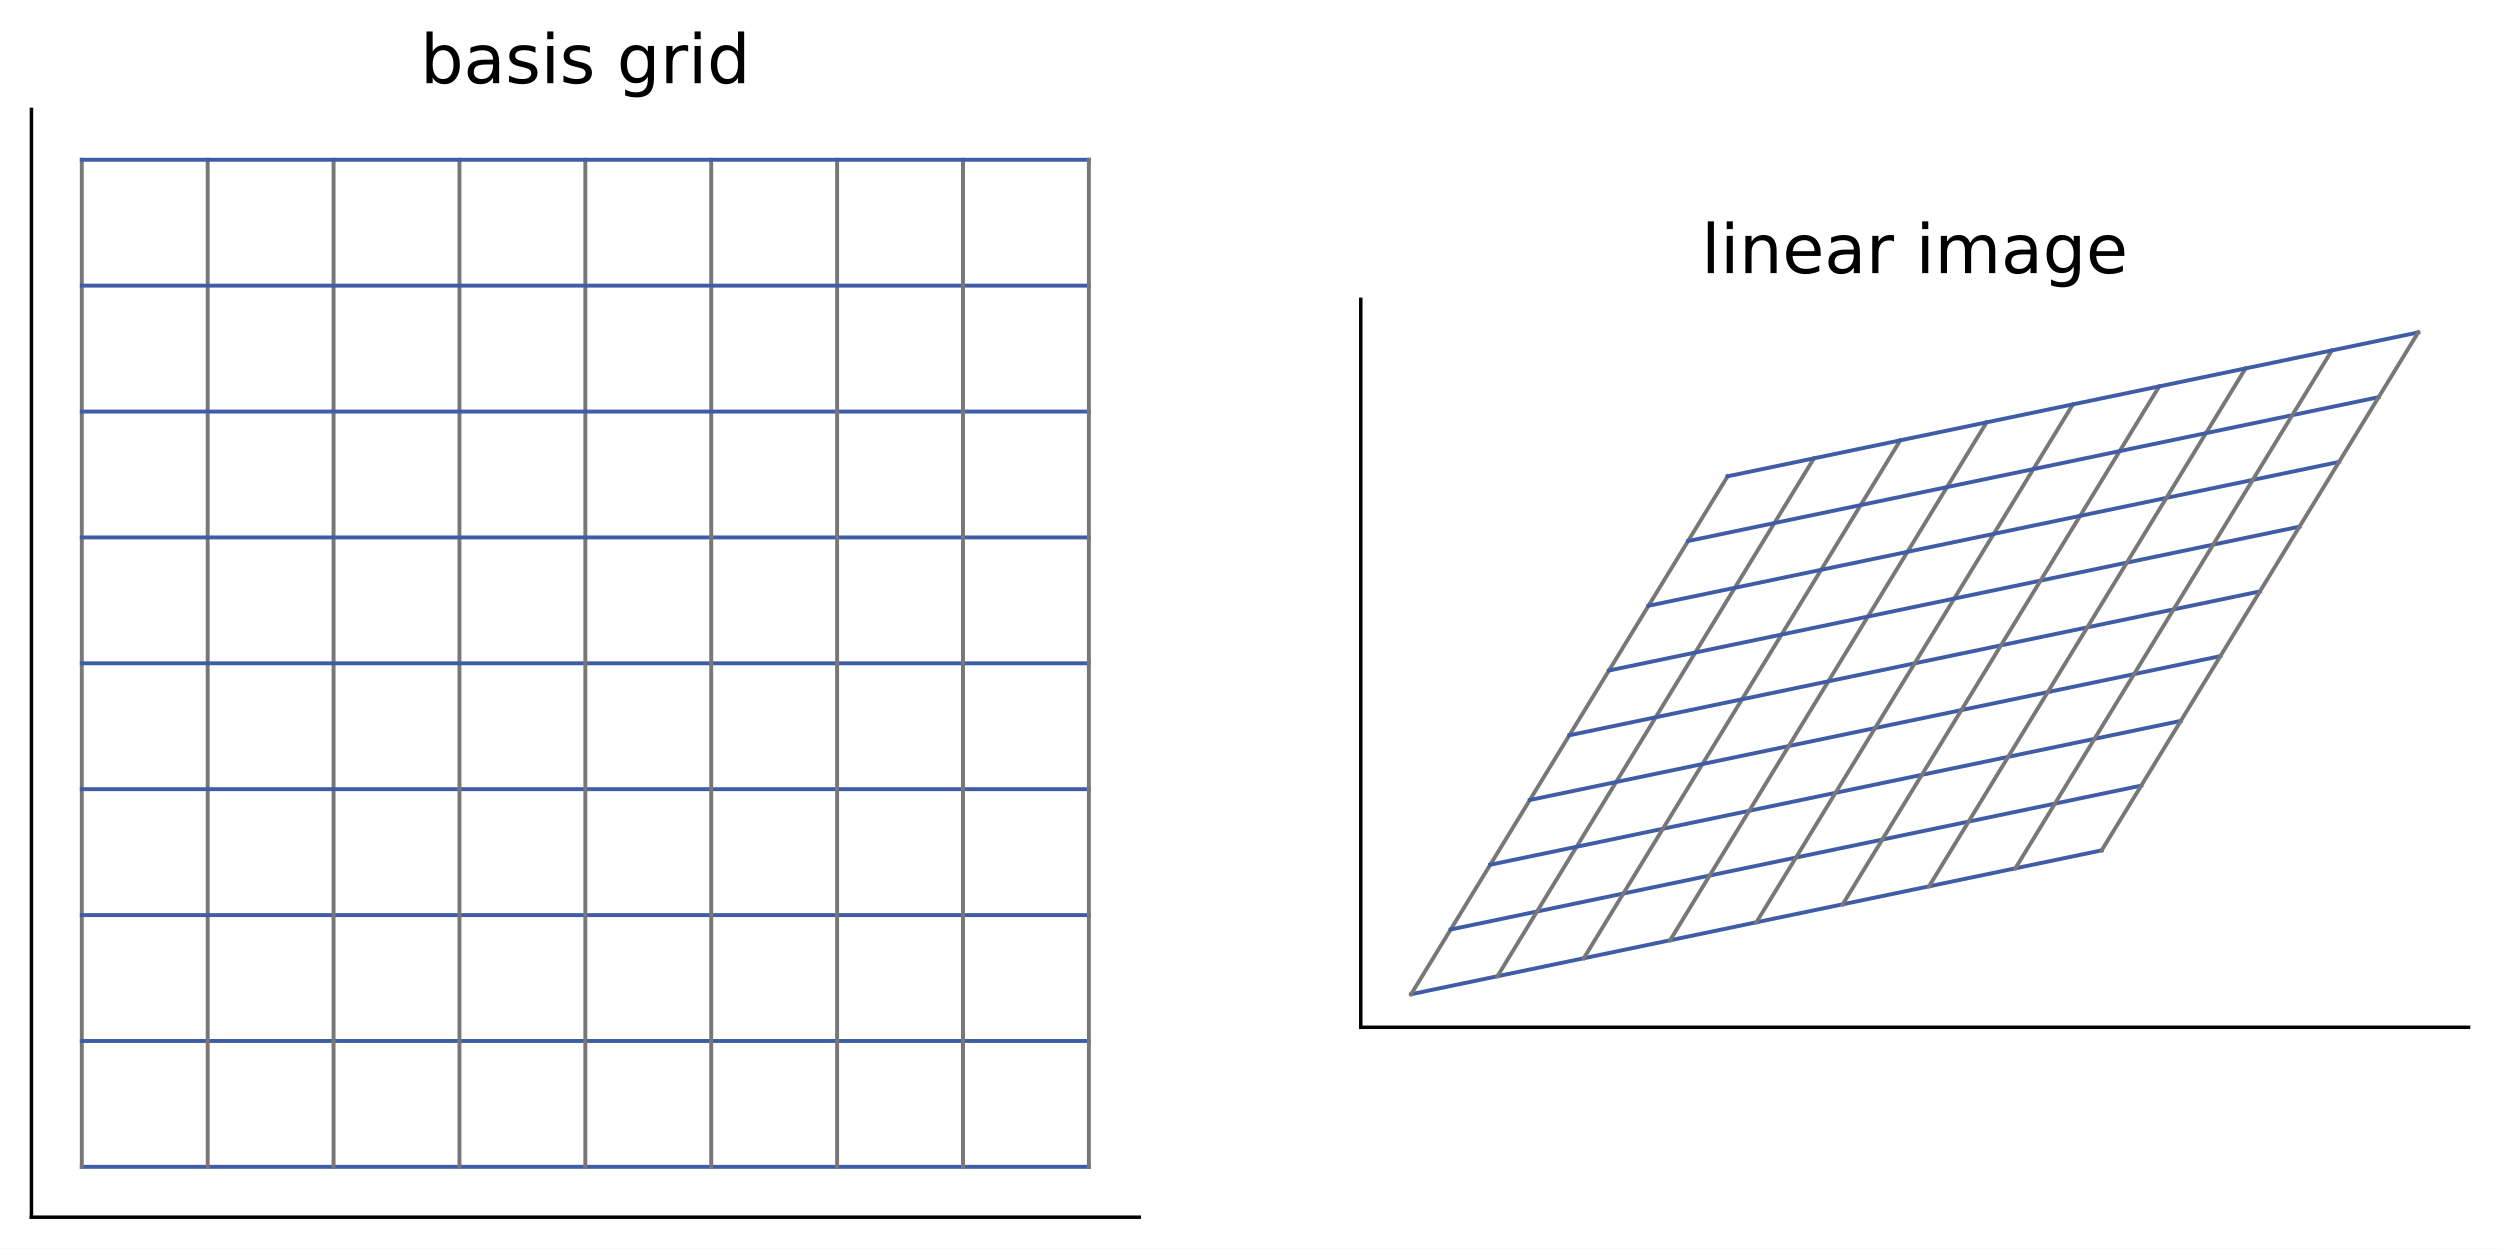
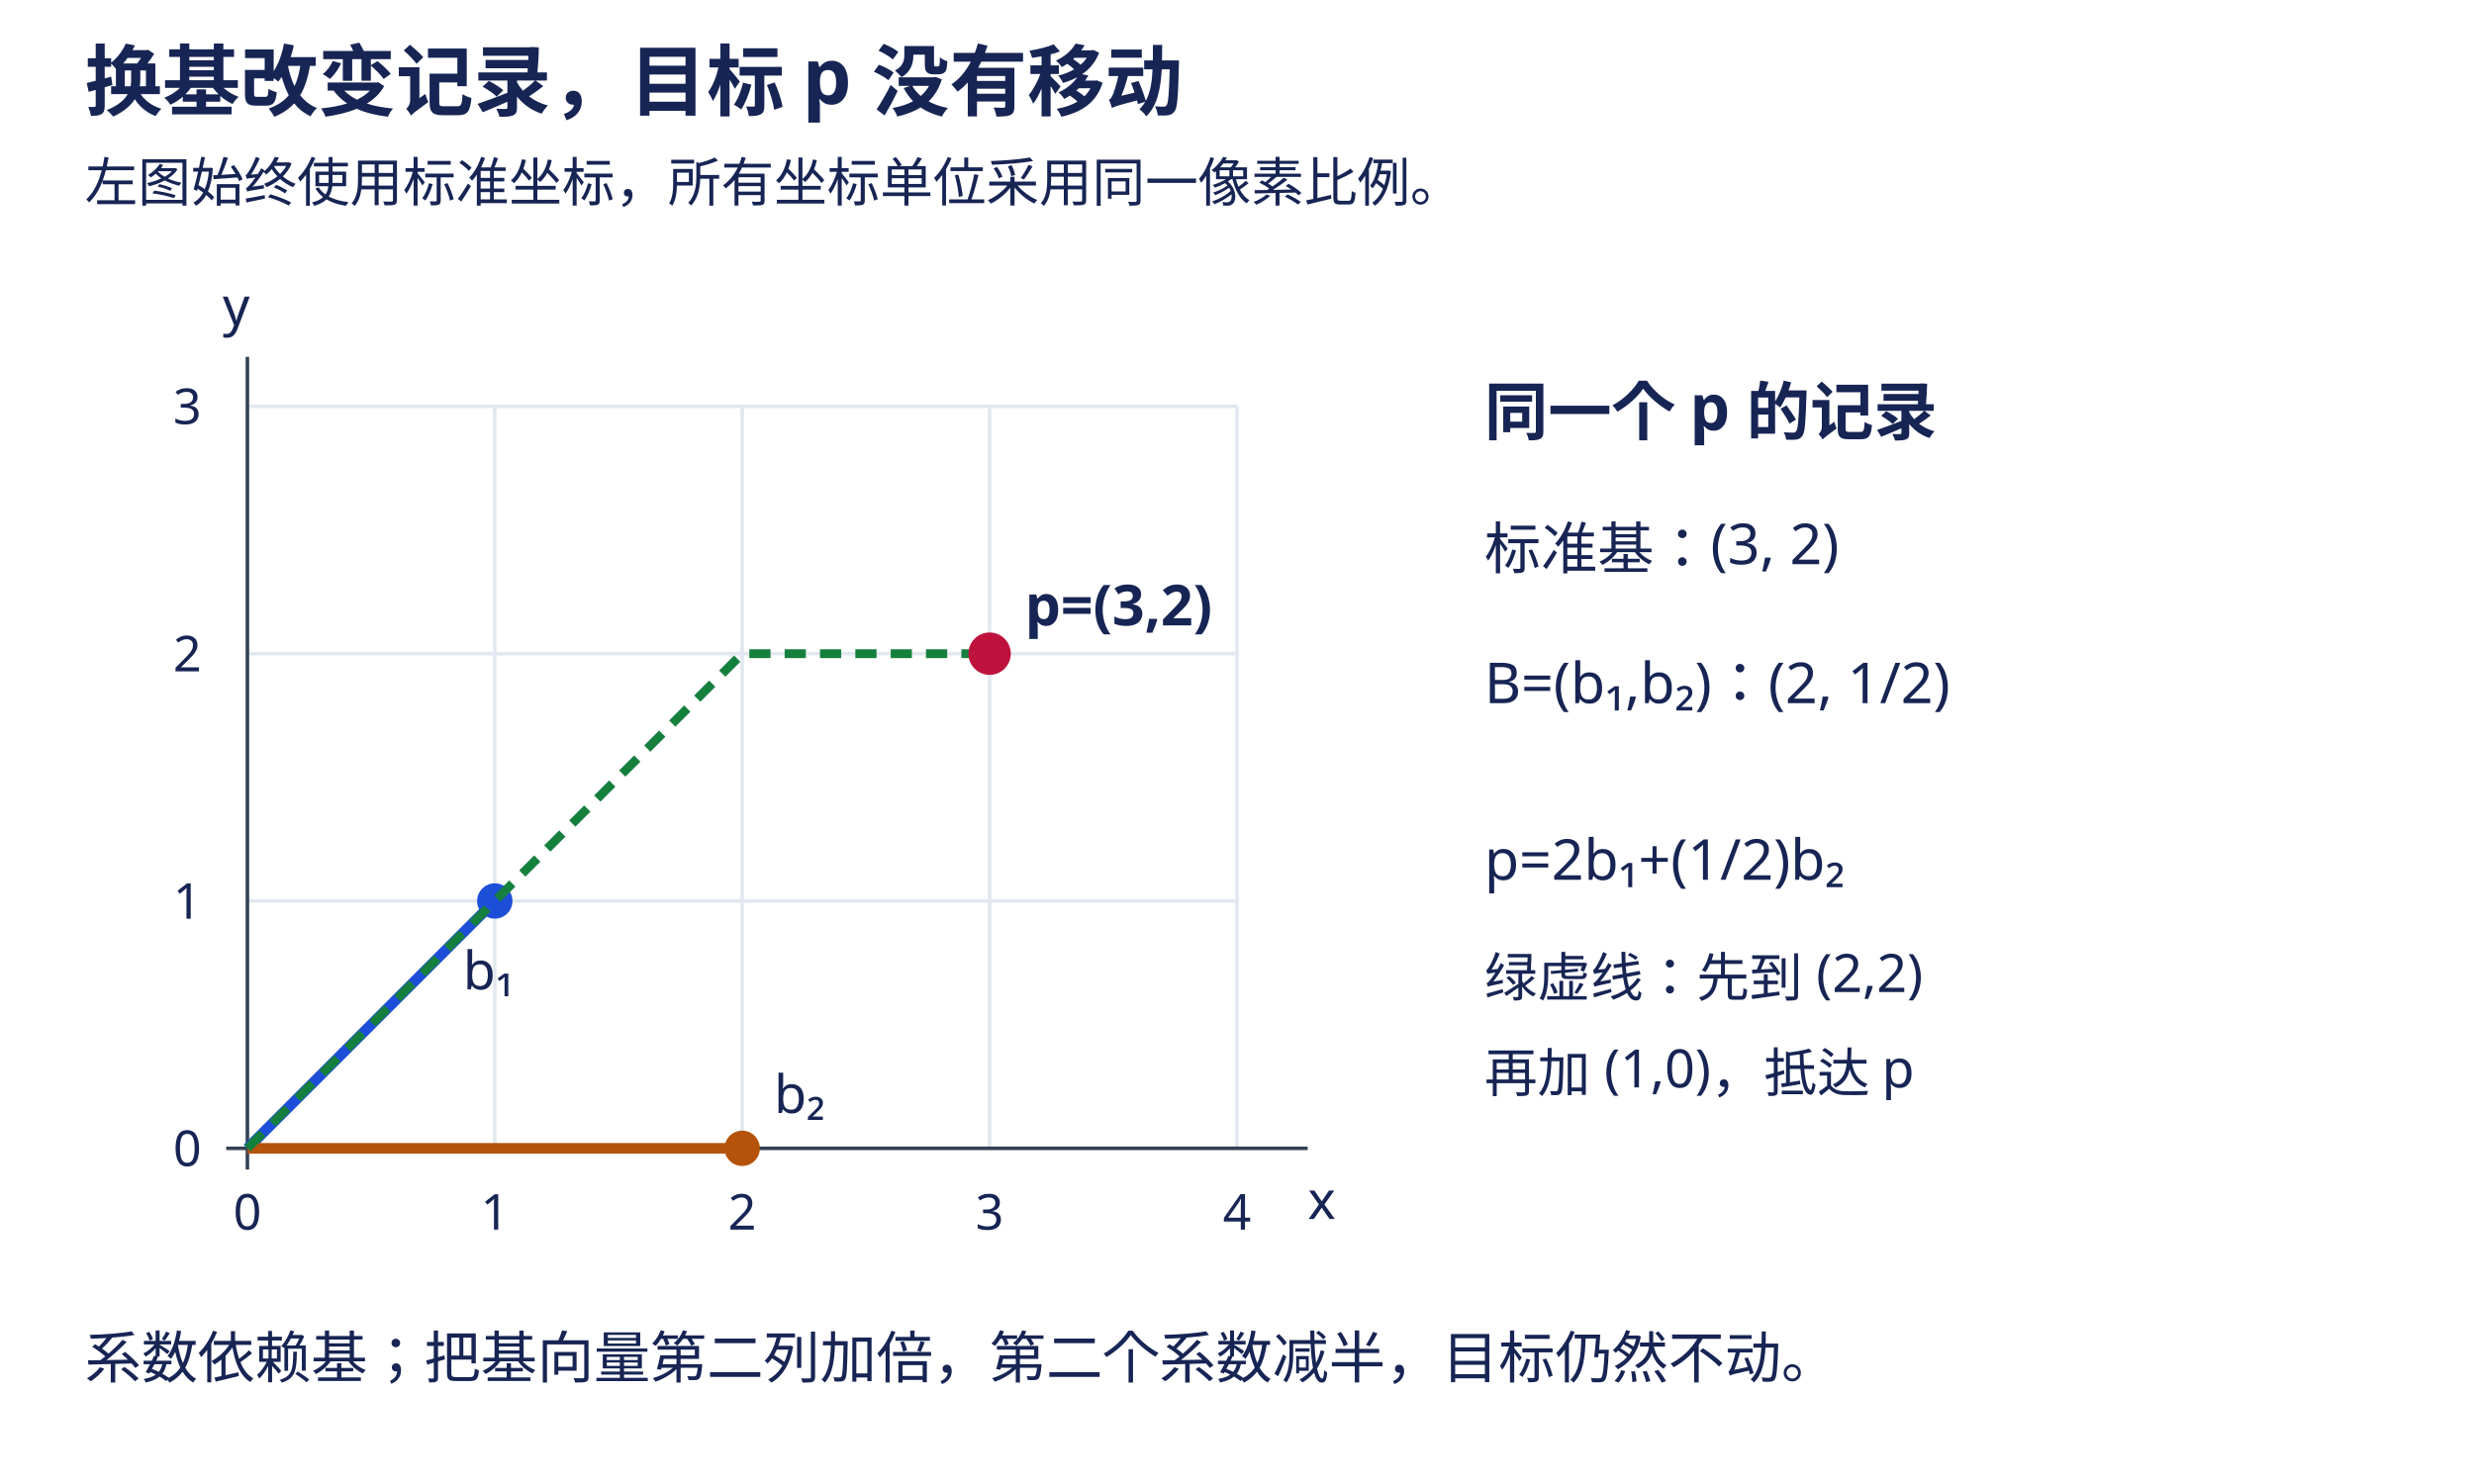
- <svg xmlns="http://www.w3.org/2000/svg" xmlns:xlink="http://www.w3.org/1999/xlink" width="572.4pt" height="285.89pt" viewBox="0 0 572.4 285.89" version="1.1">
-   <defs>
-     <style type="text/css">*{stroke-linejoin: round; stroke-linecap: butt}</style>
-   </defs>
-   <g id="figure_1">
-     <g id="patch_1">
-       <path d="M 0 285.89  L 572.4 285.89  L 572.4 0  L 0 0  z " style="fill: #ffffff" />
-     </g>
-     <g id="axes_1">
-       <g id="patch_2">
-         <path d="M 7.2 278.69  L 260.836 278.69  L 260.836 25.054  L 7.2 25.054  z " style="fill: #ffffff" />
-       </g>
-       <g id="matplotlib.axis_1" />
-       <g id="matplotlib.axis_2" />
-       <g id="line2d_1">
-         <path d="M 18.729 267.161  L 249.307 267.161  L 249.307 267.161  " clip-path="url(#p5de6311bd5)" style="fill: none; stroke: #3f5ca6; stroke-width: 0.9; stroke-linecap: square" />
-       </g>
-       <g id="line2d_2">
-         <path d="M 18.729 267.161  L 18.729 36.582  L 18.729 36.582  " clip-path="url(#p5de6311bd5)" style="fill: none; stroke: #777777; stroke-width: 0.9; stroke-linecap: square" />
-       </g>
-       <g id="line2d_3">
-         <path d="M 18.729 238.339  L 249.307 238.339  L 249.307 238.339  " clip-path="url(#p5de6311bd5)" style="fill: none; stroke: #3f5ca6; stroke-width: 0.9; stroke-linecap: square" />
-       </g>
-       <g id="line2d_4">
-         <path d="M 47.551 267.161  L 47.551 36.582  L 47.551 36.582  " clip-path="url(#p5de6311bd5)" style="fill: none; stroke: #777777; stroke-width: 0.9; stroke-linecap: square" />
-       </g>
-       <g id="line2d_5">
-         <path d="M 18.729 209.516  L 249.307 209.516  L 249.307 209.516  " clip-path="url(#p5de6311bd5)" style="fill: none; stroke: #3f5ca6; stroke-width: 0.9; stroke-linecap: square" />
-       </g>
-       <g id="line2d_6">
-         <path d="M 76.374 267.161  L 76.374 36.582  L 76.374 36.582  " clip-path="url(#p5de6311bd5)" style="fill: none; stroke: #777777; stroke-width: 0.9; stroke-linecap: square" />
-       </g>
-       <g id="line2d_7">
-         <path d="M 18.729 180.694  L 249.307 180.694  L 249.307 180.694  " clip-path="url(#p5de6311bd5)" style="fill: none; stroke: #3f5ca6; stroke-width: 0.9; stroke-linecap: square" />
-       </g>
-       <g id="line2d_8">
-         <path d="M 105.196 267.161  L 105.196 36.582  L 105.196 36.582  " clip-path="url(#p5de6311bd5)" style="fill: none; stroke: #777777; stroke-width: 0.9; stroke-linecap: square" />
-       </g>
-       <g id="line2d_9">
-         <path d="M 18.729 151.872  L 249.307 151.872  L 249.307 151.872  " clip-path="url(#p5de6311bd5)" style="fill: none; stroke: #3f5ca6; stroke-width: 0.9; stroke-linecap: square" />
-       </g>
-       <g id="line2d_10">
-         <path d="M 134.018 267.161  L 134.018 36.582  L 134.018 36.582  " clip-path="url(#p5de6311bd5)" style="fill: none; stroke: #777777; stroke-width: 0.9; stroke-linecap: square" />
-       </g>
-       <g id="line2d_11">
-         <path d="M 18.729 123.049  L 249.307 123.049  L 249.307 123.049  " clip-path="url(#p5de6311bd5)" style="fill: none; stroke: #3f5ca6; stroke-width: 0.9; stroke-linecap: square" />
-       </g>
-       <g id="line2d_12">
-         <path d="M 162.84 267.161  L 162.84 36.582  L 162.84 36.582  " clip-path="url(#p5de6311bd5)" style="fill: none; stroke: #777777; stroke-width: 0.9; stroke-linecap: square" />
-       </g>
-       <g id="line2d_13">
-         <path d="M 18.729 94.227  L 249.307 94.227  L 249.307 94.227  " clip-path="url(#p5de6311bd5)" style="fill: none; stroke: #3f5ca6; stroke-width: 0.9; stroke-linecap: square" />
-       </g>
-       <g id="line2d_14">
-         <path d="M 191.663 267.161  L 191.663 36.582  L 191.663 36.582  " clip-path="url(#p5de6311bd5)" style="fill: none; stroke: #777777; stroke-width: 0.9; stroke-linecap: square" />
-       </g>
-       <g id="line2d_15">
-         <path d="M 18.729 65.405  L 249.307 65.405  L 249.307 65.405  " clip-path="url(#p5de6311bd5)" style="fill: none; stroke: #3f5ca6; stroke-width: 0.9; stroke-linecap: square" />
-       </g>
-       <g id="line2d_16">
-         <path d="M 220.485 267.161  L 220.485 36.582  L 220.485 36.582  " clip-path="url(#p5de6311bd5)" style="fill: none; stroke: #777777; stroke-width: 0.9; stroke-linecap: square" />
-       </g>
-       <g id="line2d_17">
-         <path d="M 18.729 36.582  L 249.307 36.582  L 249.307 36.582  " clip-path="url(#p5de6311bd5)" style="fill: none; stroke: #3f5ca6; stroke-width: 0.9; stroke-linecap: square" />
-       </g>
-       <g id="line2d_18">
-         <path d="M 249.307 267.161  L 249.307 36.582  L 249.307 36.582  " clip-path="url(#p5de6311bd5)" style="fill: none; stroke: #777777; stroke-width: 0.9; stroke-linecap: square" />
-       </g>
-       <g id="patch_3">
-         <path d="M 7.2 278.69  L 7.2 25.054  " style="fill: none; stroke: #000000; stroke-width: 0.8; stroke-linejoin: miter; stroke-linecap: square" />
-       </g>
-       <g id="patch_4">
-         <path d="M 7.2 278.69  L 260.836 278.69  " style="fill: none; stroke: #000000; stroke-width: 0.8; stroke-linejoin: miter; stroke-linecap: square" />
-       </g>
-       <g id="text_1">
-         <g transform="translate(96.23693 19.05356) scale(0.156 -0.156)">
-           <defs>
-             <path id="DejaVuSans-45" d="M 3116 1747  Q 3116 2381 2855 2742  Q 2594 3103 2138 3103  Q 1681 3103 1420 2742  Q 1159 2381 1159 1747  Q 1159 1113 1420 752  Q 1681 391 2138 391  Q 2594 391 2855 752  Q 3116 1113 3116 1747  z M 1159 2969  Q 1341 3281 1617 3432  Q 1894 3584 2278 3584  Q 2916 3584 3314 3078  Q 3713 2572 3713 1747  Q 3713 922 3314 415  Q 2916 -91 2278 -91  Q 1894 -91 1617 61  Q 1341 213 1159 525  L 1159 0  L 581 0  L 581 4863  L 1159 4863  L 1159 2969  z " transform="scale(0.015625)" />
-             <path id="DejaVuSans-44" d="M 2194 1759  Q 1497 1759 1228 1600  Q 959 1441 959 1056  Q 959 750 1161 570  Q 1363 391 1709 391  Q 2188 391 2477 730  Q 2766 1069 2766 1631  L 2766 1759  L 2194 1759  z M 3341 1997  L 3341 0  L 2766 0  L 2766 531  Q 2569 213 2275 61  Q 1981 -91 1556 -91  Q 1019 -91 701 211  Q 384 513 384 1019  Q 384 1609 779 1909  Q 1175 2209 1959 2209  L 2766 2209  L 2766 2266  Q 2766 2663 2505 2880  Q 2244 3097 1772 3097  Q 1472 3097 1187 3025  Q 903 2953 641 2809  L 641 3341  Q 956 3463 1253 3523  Q 1550 3584 1831 3584  Q 2591 3584 2966 3190  Q 3341 2797 3341 1997  z " transform="scale(0.015625)" />
-             <path id="DejaVuSans-56" d="M 2834 3397  L 2834 2853  Q 2591 2978 2328 3040  Q 2066 3103 1784 3103  Q 1356 3103 1142 2972  Q 928 2841 928 2578  Q 928 2378 1081 2264  Q 1234 2150 1697 2047  L 1894 2003  Q 2506 1872 2764 1633  Q 3022 1394 3022 966  Q 3022 478 2636 193  Q 2250 -91 1575 -91  Q 1294 -91 989 -36  Q 684 19 347 128  L 347 722  Q 666 556 975 473  Q 1284 391 1588 391  Q 1994 391 2212 530  Q 2431 669 2431 922  Q 2431 1156 2273 1281  Q 2116 1406 1581 1522  L 1381 1569  Q 847 1681 609 1914  Q 372 2147 372 2553  Q 372 3047 722 3315  Q 1072 3584 1716 3584  Q 2034 3584 2315 3537  Q 2597 3491 2834 3397  z " transform="scale(0.015625)" />
-             <path id="DejaVuSans-4c" d="M 603 3500  L 1178 3500  L 1178 0  L 603 0  L 603 3500  z M 603 4863  L 1178 4863  L 1178 4134  L 603 4134  L 603 4863  z " transform="scale(0.015625)" />
-             <path id="DejaVuSans-3" transform="scale(0.015625)" />
-             <path id="DejaVuSans-4a" d="M 2906 1791  Q 2906 2416 2648 2759  Q 2391 3103 1925 3103  Q 1463 3103 1205 2759  Q 947 2416 947 1791  Q 947 1169 1205 825  Q 1463 481 1925 481  Q 2391 481 2648 825  Q 2906 1169 2906 1791  z M 3481 434  Q 3481 -459 3084 -895  Q 2688 -1331 1869 -1331  Q 1566 -1331 1297 -1286  Q 1028 -1241 775 -1147  L 775 -588  Q 1028 -725 1275 -790  Q 1522 -856 1778 -856  Q 2344 -856 2625 -561  Q 2906 -266 2906 331  L 2906 616  Q 2728 306 2450 153  Q 2172 0 1784 0  Q 1141 0 747 490  Q 353 981 353 1791  Q 353 2603 747 3093  Q 1141 3584 1784 3584  Q 2172 3584 2450 3431  Q 2728 3278 2906 2969  L 2906 3500  L 3481 3500  L 3481 434  z " transform="scale(0.015625)" />
-             <path id="DejaVuSans-55" d="M 2631 2963  Q 2534 3019 2420 3045  Q 2306 3072 2169 3072  Q 1681 3072 1420 2755  Q 1159 2438 1159 1844  L 1159 0  L 581 0  L 581 3500  L 1159 3500  L 1159 2956  Q 1341 3275 1631 3429  Q 1922 3584 2338 3584  Q 2397 3584 2469 3576  Q 2541 3569 2628 3553  L 2631 2963  z " transform="scale(0.015625)" />
-             <path id="DejaVuSans-47" d="M 2906 2969  L 2906 4863  L 3481 4863  L 3481 0  L 2906 0  L 2906 525  Q 2725 213 2448 61  Q 2172 -91 1784 -91  Q 1150 -91 751 415  Q 353 922 353 1747  Q 353 2572 751 3078  Q 1150 3584 1784 3584  Q 2172 3584 2448 3432  Q 2725 3281 2906 2969  z M 947 1747  Q 947 1113 1208 752  Q 1469 391 1925 391  Q 2381 391 2643 752  Q 2906 1113 2906 1747  Q 2906 2381 2643 2742  Q 2381 3103 1925 3103  Q 1469 3103 1208 2742  Q 947 2381 947 1747  z " transform="scale(0.015625)" />
-           </defs>
-           <use xlink:href="#DejaVuSans-45" />
-           <use xlink:href="#DejaVuSans-44" transform="translate(63.48438 0)" />
-           <use xlink:href="#DejaVuSans-56" transform="translate(124.7656 0)" />
-           <use xlink:href="#DejaVuSans-4c" transform="translate(176.8594 0)" />
-           <use xlink:href="#DejaVuSans-56" transform="translate(204.6406 0)" />
-           <use xlink:href="#DejaVuSans-3" transform="translate(256.7344 0)" />
-           <use xlink:href="#DejaVuSans-4a" transform="translate(288.5156 0)" />
-           <use xlink:href="#DejaVuSans-55" transform="translate(352 0)" />
-           <use xlink:href="#DejaVuSans-4c" transform="translate(393.1094 0)" />
-           <use xlink:href="#DejaVuSans-47" transform="translate(420.8906 0)" />
-         </g>
-       </g>
-     </g>
-     <g id="axes_2">
-       <g id="patch_5">
-         <path d="M 311.564 235.209  L 565.2 235.209  L 565.2 68.534  L 311.564 68.534  z " style="fill: #ffffff" />
-       </g>
-       <g id="matplotlib.axis_3" />
-       <g id="matplotlib.axis_4" />
-       <g id="line2d_19">
-         <path d="M 323.093 227.633  L 481.204 194.693  L 481.204 194.693  " clip-path="url(#p4d5697d7d4)" style="fill: none; stroke: #3f5ca6; stroke-width: 0.9; stroke-linecap: square" />
-       </g>
-       <g id="line2d_20">
-         <path d="M 323.093 227.633  L 395.56 109.05  L 395.56 109.05  " clip-path="url(#p4d5697d7d4)" style="fill: none; stroke: #777777; stroke-width: 0.9; stroke-linecap: square" />
-       </g>
-       <g id="line2d_21">
-         <path d="M 332.151 212.81  L 490.262 179.871  L 490.262 179.871  " clip-path="url(#p4d5697d7d4)" style="fill: none; stroke: #3f5ca6; stroke-width: 0.9; stroke-linecap: square" />
-       </g>
-       <g id="line2d_22">
-         <path d="M 342.856 223.516  L 415.324 104.933  L 415.324 104.933  " clip-path="url(#p4d5697d7d4)" style="fill: none; stroke: #777777; stroke-width: 0.9; stroke-linecap: square" />
-       </g>
-       <g id="line2d_23">
-         <path d="M 341.209 197.987  L 499.32 165.048  L 499.32 165.048  " clip-path="url(#p4d5697d7d4)" style="fill: none; stroke: #3f5ca6; stroke-width: 0.9; stroke-linecap: square" />
-       </g>
-       <g id="line2d_24">
-         <path d="M 362.62 219.398  L 435.088 100.815  L 435.088 100.815  " clip-path="url(#p4d5697d7d4)" style="fill: none; stroke: #777777; stroke-width: 0.9; stroke-linecap: square" />
-       </g>
-       <g id="line2d_25">
-         <path d="M 350.268 183.165  L 508.379 150.225  L 508.379 150.225  " clip-path="url(#p4d5697d7d4)" style="fill: none; stroke: #3f5ca6; stroke-width: 0.9; stroke-linecap: square" />
-       </g>
-       <g id="line2d_26">
-         <path d="M 382.384 215.281  L 454.852 96.698  L 454.852 96.698  " clip-path="url(#p4d5697d7d4)" style="fill: none; stroke: #777777; stroke-width: 0.9; stroke-linecap: square" />
-       </g>
-       <g id="line2d_27">
-         <path d="M 359.326 168.342  L 517.437 135.402  L 517.437 135.402  " clip-path="url(#p4d5697d7d4)" style="fill: none; stroke: #3f5ca6; stroke-width: 0.9; stroke-linecap: square" />
-       </g>
-       <g id="line2d_28">
-         <path d="M 402.148 211.163  L 474.616 92.58  L 474.616 92.58  " clip-path="url(#p4d5697d7d4)" style="fill: none; stroke: #777777; stroke-width: 0.9; stroke-linecap: square" />
-       </g>
-       <g id="line2d_29">
-         <path d="M 368.385 153.519  L 526.496 120.579  L 526.496 120.579  " clip-path="url(#p4d5697d7d4)" style="fill: none; stroke: #3f5ca6; stroke-width: 0.9; stroke-linecap: square" />
-       </g>
-       <g id="line2d_30">
-         <path d="M 421.912 207.046  L 494.379 88.463  L 494.379 88.463  " clip-path="url(#p4d5697d7d4)" style="fill: none; stroke: #777777; stroke-width: 0.9; stroke-linecap: square" />
-       </g>
-       <g id="line2d_31">
-         <path d="M 377.443 138.696  L 535.554 105.756  L 535.554 105.756  " clip-path="url(#p4d5697d7d4)" style="fill: none; stroke: #3f5ca6; stroke-width: 0.9; stroke-linecap: square" />
-       </g>
-       <g id="line2d_32">
-         <path d="M 441.676 202.928  L 514.143 84.345  L 514.143 84.345  " clip-path="url(#p4d5697d7d4)" style="fill: none; stroke: #777777; stroke-width: 0.9; stroke-linecap: square" />
-       </g>
-       <g id="line2d_33">
-         <path d="M 386.502 123.873  L 544.613 90.933  L 544.613 90.933  " clip-path="url(#p4d5697d7d4)" style="fill: none; stroke: #3f5ca6; stroke-width: 0.9; stroke-linecap: square" />
-       </g>
-       <g id="line2d_34">
-         <path d="M 461.44 198.811  L 533.907 80.228  L 533.907 80.228  " clip-path="url(#p4d5697d7d4)" style="fill: none; stroke: #777777; stroke-width: 0.9; stroke-linecap: square" />
-       </g>
-       <g id="line2d_35">
-         <path d="M 395.56 109.05  L 553.671 76.11  L 553.671 76.11  " clip-path="url(#p4d5697d7d4)" style="fill: none; stroke: #3f5ca6; stroke-width: 0.9; stroke-linecap: square" />
-       </g>
-       <g id="line2d_36">
-         <path d="M 481.204 194.693  L 553.671 76.11  L 553.671 76.11  " clip-path="url(#p4d5697d7d4)" style="fill: none; stroke: #777777; stroke-width: 0.9; stroke-linecap: square" />
-       </g>
-       <g id="patch_6">
-         <path d="M 311.564 235.209  L 311.564 68.534  " style="fill: none; stroke: #000000; stroke-width: 0.8; stroke-linejoin: miter; stroke-linecap: square" />
-       </g>
-       <g id="patch_7">
-         <path d="M 311.564 235.209  L 565.2 235.209  " style="fill: none; stroke: #000000; stroke-width: 0.8; stroke-linejoin: miter; stroke-linecap: square" />
-       </g>
-       <g id="text_2">
-         <g transform="translate(389.5441 62.53408) scale(0.156 -0.156)">
-           <defs>
-             <path id="DejaVuSans-4f" d="M 603 4863  L 1178 4863  L 1178 0  L 603 0  L 603 4863  z " transform="scale(0.015625)" />
-             <path id="DejaVuSans-51" d="M 3513 2113  L 3513 0  L 2938 0  L 2938 2094  Q 2938 2591 2744 2837  Q 2550 3084 2163 3084  Q 1697 3084 1428 2787  Q 1159 2491 1159 1978  L 1159 0  L 581 0  L 581 3500  L 1159 3500  L 1159 2956  Q 1366 3272 1645 3428  Q 1925 3584 2291 3584  Q 2894 3584 3203 3211  Q 3513 2838 3513 2113  z " transform="scale(0.015625)" />
-             <path id="DejaVuSans-48" d="M 3597 1894  L 3597 1613  L 953 1613  Q 991 1019 1311 708  Q 1631 397 2203 397  Q 2534 397 2845 478  Q 3156 559 3463 722  L 3463 178  Q 3153 47 2828 -22  Q 2503 -91 2169 -91  Q 1331 -91 842 396  Q 353 884 353 1716  Q 353 2575 817 3079  Q 1281 3584 2069 3584  Q 2775 3584 3186 3129  Q 3597 2675 3597 1894  z M 3022 2063  Q 3016 2534 2758 2815  Q 2500 3097 2075 3097  Q 1594 3097 1305 2825  Q 1016 2553 972 2059  L 3022 2063  z " transform="scale(0.015625)" />
-             <path id="DejaVuSans-50" d="M 3328 2828  Q 3544 3216 3844 3400  Q 4144 3584 4550 3584  Q 5097 3584 5394 3201  Q 5691 2819 5691 2113  L 5691 0  L 5113 0  L 5113 2094  Q 5113 2597 4934 2840  Q 4756 3084 4391 3084  Q 3944 3084 3684 2787  Q 3425 2491 3425 1978  L 3425 0  L 2847 0  L 2847 2094  Q 2847 2600 2669 2842  Q 2491 3084 2119 3084  Q 1678 3084 1418 2786  Q 1159 2488 1159 1978  L 1159 0  L 581 0  L 581 3500  L 1159 3500  L 1159 2956  Q 1356 3278 1631 3431  Q 1906 3584 2284 3584  Q 2666 3584 2933 3390  Q 3200 3197 3328 2828  z " transform="scale(0.015625)" />
-           </defs>
-           <use xlink:href="#DejaVuSans-4f" />
-           <use xlink:href="#DejaVuSans-4c" transform="translate(27.78125 0)" />
-           <use xlink:href="#DejaVuSans-51" transform="translate(55.5625 0)" />
-           <use xlink:href="#DejaVuSans-48" transform="translate(118.9375 0)" />
-           <use xlink:href="#DejaVuSans-44" transform="translate(180.4688 0)" />
-           <use xlink:href="#DejaVuSans-55" transform="translate(241.75 0)" />
-           <use xlink:href="#DejaVuSans-3" transform="translate(282.8594 0)" />
-           <use xlink:href="#DejaVuSans-4c" transform="translate(314.6406 0)" />
-           <use xlink:href="#DejaVuSans-50" transform="translate(342.4219 0)" />
-           <use xlink:href="#DejaVuSans-44" transform="translate(439.8281 0)" />
-           <use xlink:href="#DejaVuSans-4a" transform="translate(501.1094 0)" />
-           <use xlink:href="#DejaVuSans-48" transform="translate(564.5938 0)" />
-         </g>
-       </g>
-     </g>
+ <svg xmlns="http://www.w3.org/2000/svg" viewBox="0 0 700 420" role="img" aria-labelledby="title desc">
+   <rect width="700" height="420" fill="#fff" />
+   <g font-family="system-ui,sans-serif" fill="#172554">
+     <text x="24" y="31" font-size="22" font-weight="700">换基改变记录，目标 p 没有移动</text>
+     <text x="24" y="57" font-size="15">左图始终使用标准坐标，所有坐标单位采用同一像素比例。</text>
+     <path d="M70 325V115" stroke="#e2e8f0" />
+     <text x="70" y="348" text-anchor="middle" font-size="14">0</text>
+     <path d="M140 325V115" stroke="#e2e8f0" />
+     <text x="140" y="348" text-anchor="middle" font-size="14">1</text>
+     <path d="M210 325V115" stroke="#e2e8f0" />
+     <text x="210" y="348" text-anchor="middle" font-size="14">2</text>
+     <path d="M280 325V115" stroke="#e2e8f0" />
+     <text x="280" y="348" text-anchor="middle" font-size="14">3</text>
+     <path d="M350 325V115" stroke="#e2e8f0" />
+     <text x="350" y="348" text-anchor="middle" font-size="14">4</text>
+     <path d="M70 325H350" stroke="#e2e8f0" />
+     <text x="57" y="330" text-anchor="end" font-size="14">0</text>
+     <path d="M70 255H350" stroke="#e2e8f0" />
+     <text x="57" y="260" text-anchor="end" font-size="14">1</text>
+     <path d="M70 185H350" stroke="#e2e8f0" />
+     <text x="57" y="190" text-anchor="end" font-size="14">2</text>
+     <path d="M70 115H350" stroke="#e2e8f0" />
+     <text x="57" y="120" text-anchor="end" font-size="14">3</text>
+     <path d="M64 325H370M70 331V101" stroke="#334155" fill="none" />
+     <text x="370" y="345" font-size="15">x</text>
+     <text x="63" y="92" font-size="15">y</text>
+     <path d="M70 325L140 255" stroke="#1d4ed8" stroke-width="3" />
+     <circle cx="140" cy="255" r="5" fill="#1d4ed8" />
+     <path d="M70 325L210 325" stroke="#b45309" stroke-width="3" />
+     <circle cx="210" cy="325" r="5" fill="#b45309" />
+     <path d="M70 325L210 185L280 185" stroke="#15803d" stroke-width="2.5" stroke-dasharray="6 4" fill="none" />
+     <circle cx="280" cy="185" r="6" fill="#be123c" />
+     <text x="131" y="280" font-size="15">b₁</text>
+     <text x="219" y="315" font-size="15">b₂</text>
+     <text x="290" y="177" font-size="16" font-weight="700">p=(3,2)</text>
+     <text x="420" y="123" font-size="18" font-weight="700">同一个 p 的记录</text>
+     <text x="420" y="161" font-size="16">标准基：(3, 2)</text>
+     <text x="420" y="199" font-size="16">B=(b₁,b₂)：(2, 1/2)</text>
+     <text x="420" y="249" font-size="16">p=2b₁+(1/2)b₂</text>
+     <text x="420" y="282" font-size="15">绿虚线：先到 (2,2)</text>
+     <text x="420" y="309" font-size="15">再加 (1,0)，抵达 p</text>
+     <text x="24" y="390" font-size="16">系数依赖基；把基向量第二列加倍，第二个系数减半，目标仍然不动。</text>
  </g>
-   <defs>
-     <clipPath id="p5de6311bd5">
-       <rect x="7.2" y="25.054" width="253.636" height="253.636" />
-     </clipPath>
-     <clipPath id="p4d5697d7d4">
-       <rect x="311.564" y="68.534" width="253.636" height="166.675" />
-     </clipPath>
-   </defs>
</svg>
